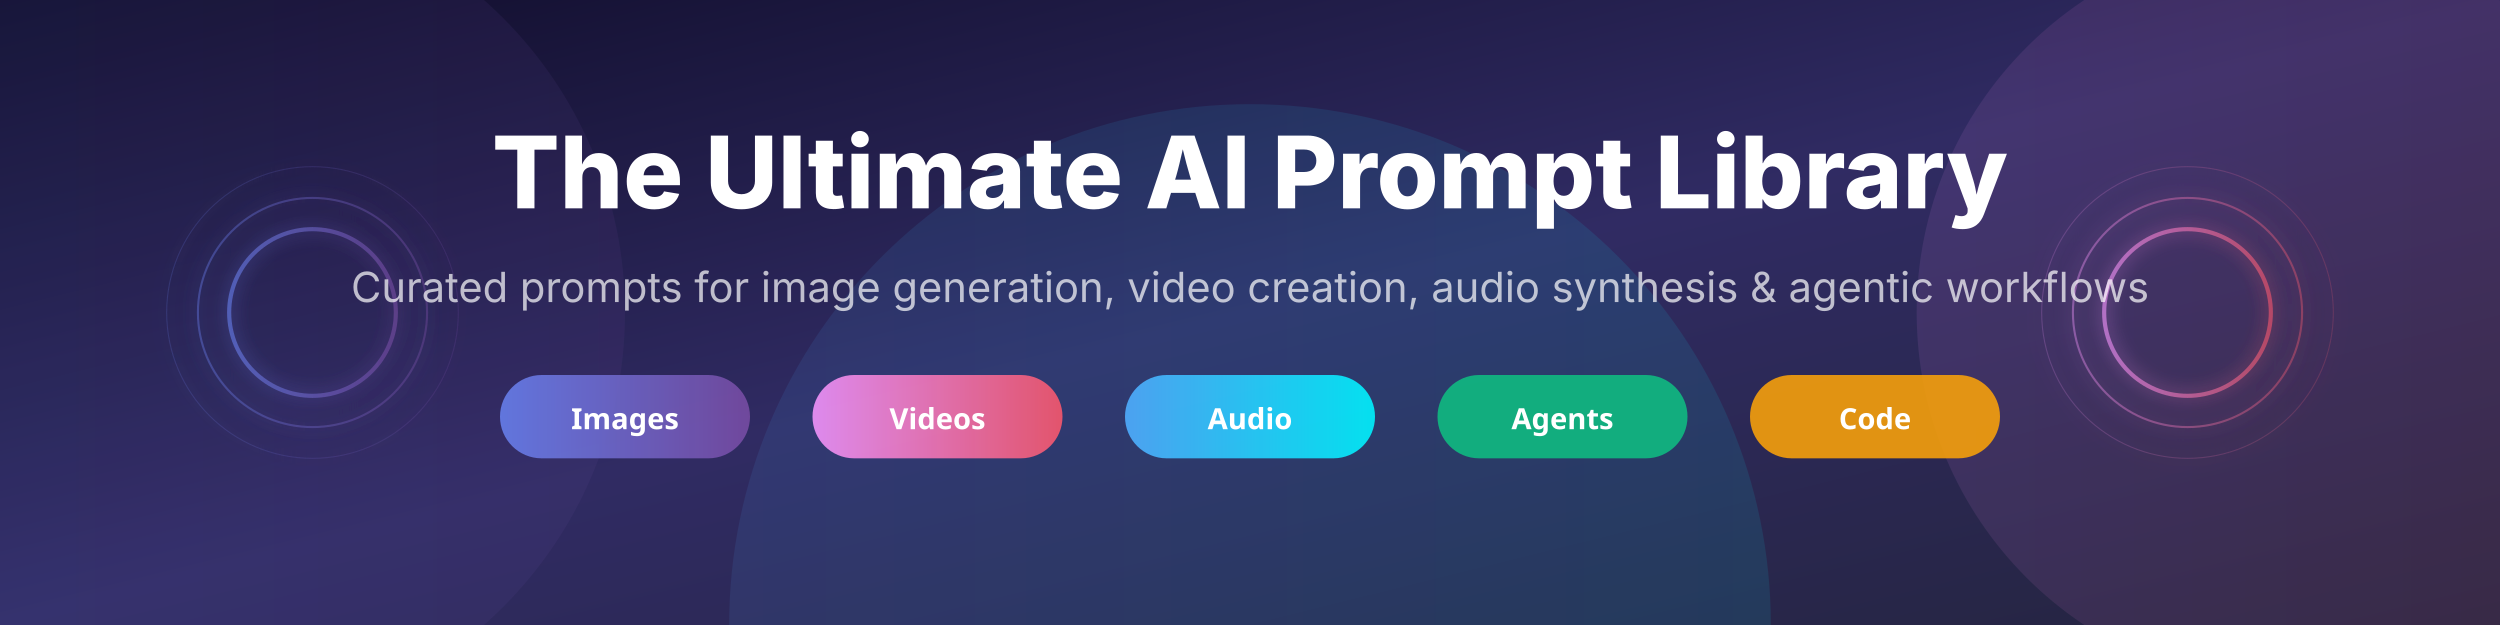
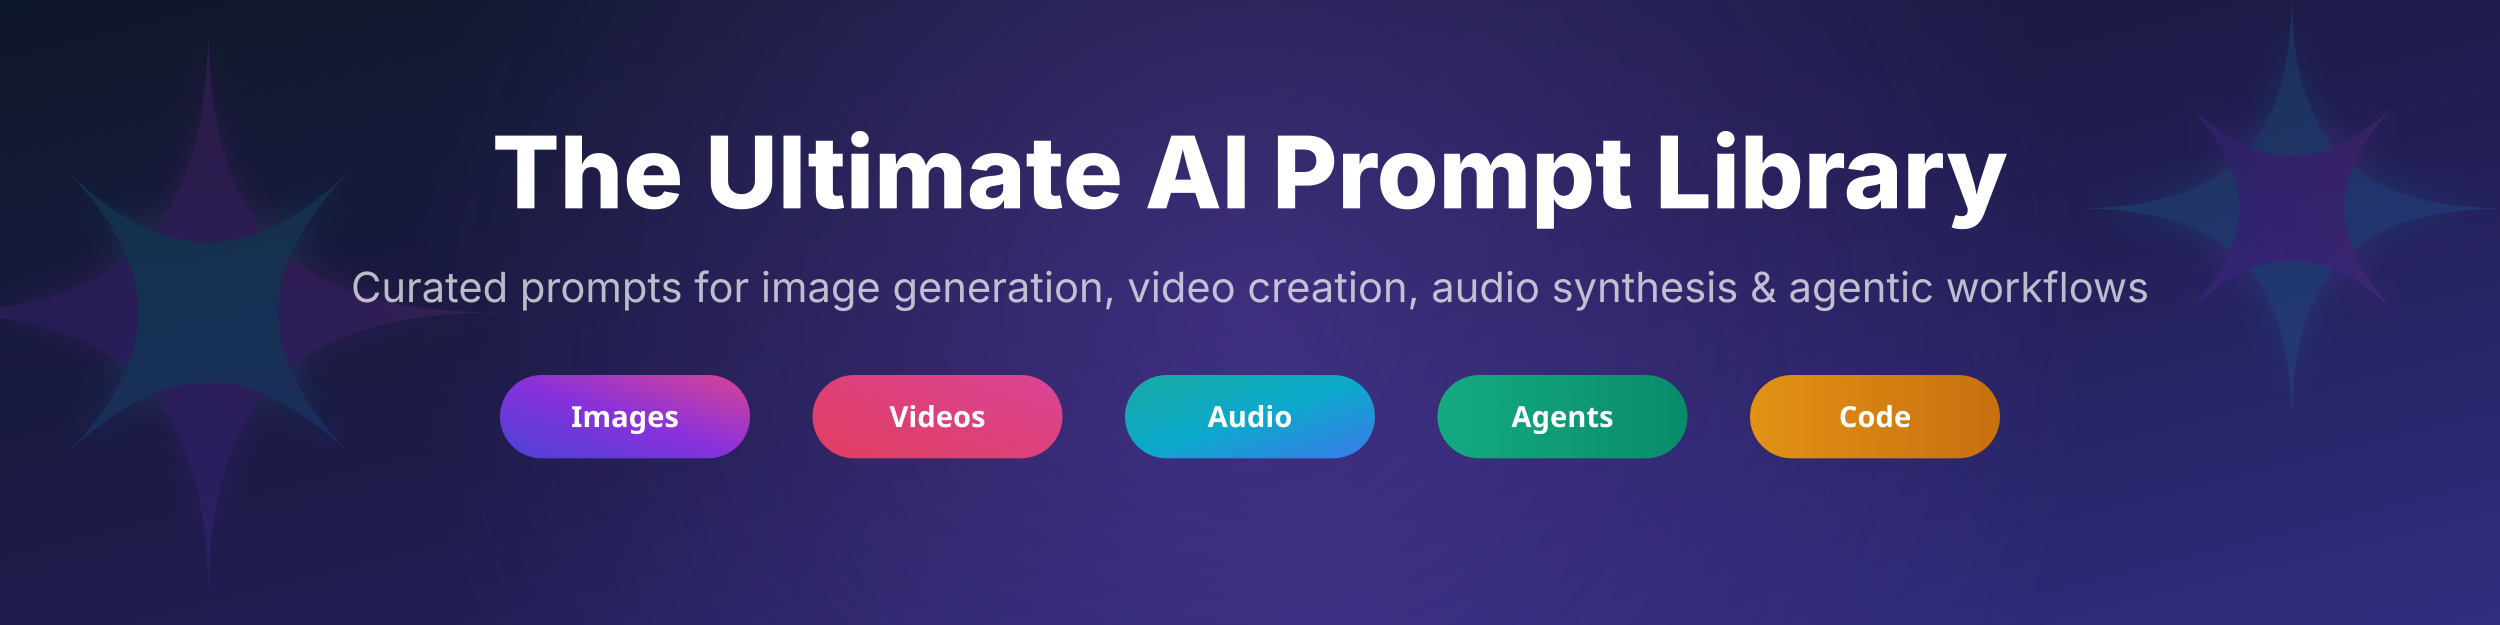
<svg xmlns="http://www.w3.org/2000/svg" viewBox="0 0 1200 300">
  <defs>
    <linearGradient id="heroBg" x1="0%" y1="0%" x2="100%" y2="100%">
-       <stop offset="0%" style="stop-color:#0f0c29" />
-       <stop offset="50%" style="stop-color:#302b63" />
-       <stop offset="100%" style="stop-color:#24243e" />
+       <stop offset="0%" stop-color="#0F172A" />
+       <stop offset="50%" stop-color="#1E1B4B" />
+       <stop offset="100%" stop-color="#312E81" />
    </linearGradient>
-     <linearGradient id="accent1" x1="0%" y1="0%" x2="100%" y2="0%">
-       <stop offset="0%" style="stop-color:#667eea" />
-       <stop offset="100%" style="stop-color:#764ba2" />
+     <linearGradient id="grad1" x1="0%" y1="100%" x2="100%" y2="0%">
+       <stop offset="0%" stop-color="#4F46E5" />
+       <stop offset="50%" stop-color="#9333EA" />
+       <stop offset="100%" stop-color="#EC4899" />
    </linearGradient>
-     <linearGradient id="accent2" x1="0%" y1="0%" x2="100%" y2="0%">
-       <stop offset="0%" style="stop-color:#f093fb" />
-       <stop offset="100%" style="stop-color:#f5576c" />
+     <linearGradient id="gradVideo" x1="0%" y1="100%" x2="100%" y2="0%">
+       <stop offset="0%" stop-color="#F43F5E" />
+       <stop offset="100%" stop-color="#EC4899" />
    </linearGradient>
-     <linearGradient id="accent3" x1="0%" y1="0%" x2="100%" y2="0%">
-       <stop offset="0%" style="stop-color:#4facfe" />
-       <stop offset="100%" style="stop-color:#00f2fe" />
+     <linearGradient id="grad2" x1="0%" y1="0%" x2="100%" y2="100%">
+       <stop offset="0%" stop-color="#14B8A6" />
+       <stop offset="50%" stop-color="#06B6D4" />
+       <stop offset="100%" stop-color="#3B82F6" />
    </linearGradient>
-     <filter id="glow1">
-       <feGaussianBlur stdDeviation="4" result="coloredBlur" />
+     <linearGradient id="gradAmber" x1="0%" y1="0%" x2="100%" y2="0%">
+       <stop offset="0%" stop-color="#F59E0B" />
+       <stop offset="100%" stop-color="#D97706" />
+     </linearGradient>
+     <linearGradient id="gradEmerald" x1="0%" y1="0%" x2="100%" y2="0%">
+       <stop offset="0%" stop-color="#10B981" />
+       <stop offset="100%" stop-color="#059669" />
+     </linearGradient>
+     <filter id="glow">
+       <feGaussianBlur stdDeviation="8" result="coloredBlur" />
      <feMerge>
        <feMergeNode in="coloredBlur" />
        <feMergeNode in="SourceGraphic" />
      </feMerge>
    </filter>
+     <radialGradient id="halo" cx="50%" cy="50%" r="50%">
+       <stop offset="0%" stop-color="#8B5CF6" stop-opacity="0.3" />
+       <stop offset="100%" stop-color="#8B5CF6" stop-opacity="0" />
+     </radialGradient>
  </defs>
  <rect width="1200" height="300" fill="url(#heroBg)" />
-   <g opacity="0.1">
-     <circle cx="100" cy="150" r="200" fill="url(#accent1)" />
-     <circle cx="1100" cy="150" r="180" fill="url(#accent2)" />
-     <circle cx="600" cy="300" r="250" fill="url(#accent3)" />
-   </g>
-   <g filter="url(#glow1)">
-     <circle cx="150" cy="150" r="40" fill="none" stroke="url(#accent1)" stroke-width="2" opacity="0.6" />
-     <circle cx="150" cy="150" r="55" fill="none" stroke="url(#accent1)" stroke-width="1" opacity="0.4" />
-     <circle cx="150" cy="150" r="70" fill="none" stroke="url(#accent1)" stroke-width="0.5" opacity="0.2" />
-     <circle cx="1050" cy="150" r="40" fill="none" stroke="url(#accent2)" stroke-width="2" opacity="0.6" />
-     <circle cx="1050" cy="150" r="55" fill="none" stroke="url(#accent2)" stroke-width="1" opacity="0.4" />
-     <circle cx="1050" cy="150" r="70" fill="none" stroke="url(#accent2)" stroke-width="0.5" opacity="0.2" />
+   <circle cx="600" cy="150" r="400" fill="url(#halo)" />
+   <g filter="url(#glow)" opacity="0.15">
+     <g transform="translate(100, 150) scale(2)">
+       <path d="M0 -70 C0 -20, 20 0, 70 0 C20 0, 0 20, 0 70 C0 20, -20 0, -70 0 C-20 0, 0 -20, 0 -70 Z" fill="url(#grad1)" />
+       <path d="M0 -50 C0 -15, 15 0, 50 0 C15 0, 0 15, 0 50 C0 15, -15 0, -50 0 C-15 0, 0 -15, 0 -50 Z" fill="url(#grad2)" transform="rotate(45)" />
+     </g>
+     <g transform="translate(1100, 100) scale(1.5)">
+       <path d="M0 -70 C0 -20, 20 0, 70 0 C20 0, 0 20, 0 70 C0 20, -20 0, -70 0 C-20 0, 0 -20, 0 -70 Z" fill="url(#grad2)" />
+       <path d="M0 -50 C0 -15, 15 0, 50 0 C15 0, 0 15, 0 50 C0 15, -15 0, -50 0 C-15 0, 0 -15, 0 -50 Z" fill="url(#grad1)" transform="rotate(45)" />
+     </g>
  </g>
  <text x="600" y="100" text-anchor="middle" font-family="system-ui, -apple-system, sans-serif" font-size="48" font-weight="800" fill="white">
    The Ultimate AI Prompt Library
  </text>
  <text x="600" y="145" text-anchor="middle" font-family="system-ui, -apple-system, sans-serif" font-size="20" fill="rgba(255,255,255,0.7)">
    Curated prompts for image generation, video creation, audio synthesis &amp; agentic workflows
  </text>
  <g transform="translate(300, 200)">
-     <rect x="-60" y="-20" width="120" height="40" rx="20" fill="url(#accent1)" opacity="0.9" />
-     <text x="0" y="6" text-anchor="middle" font-family="system-ui, sans-serif" font-size="14" font-weight="600" fill="white">Images</text>
+     <rect x="-60" y="-20" width="120" height="40" rx="20" fill="url(#grad1)" opacity="0.9" />
+     <text x="0" y="5" text-anchor="middle" font-family="system-ui, sans-serif" font-size="14" font-weight="600" fill="white">Images</text>
  </g>
  <g transform="translate(450, 200)">
-     <rect x="-60" y="-20" width="120" height="40" rx="20" fill="url(#accent2)" opacity="0.9" />
-     <text x="0" y="6" text-anchor="middle" font-family="system-ui, sans-serif" font-size="14" font-weight="600" fill="white">Videos</text>
+     <rect x="-60" y="-20" width="120" height="40" rx="20" fill="url(#gradVideo)" opacity="0.9" />
+     <text x="0" y="5" text-anchor="middle" font-family="system-ui, sans-serif" font-size="14" font-weight="600" fill="white">Videos</text>
  </g>
  <g transform="translate(600, 200)">
-     <rect x="-60" y="-20" width="120" height="40" rx="20" fill="url(#accent3)" opacity="0.9" />
-     <text x="0" y="6" text-anchor="middle" font-family="system-ui, sans-serif" font-size="14" font-weight="600" fill="white">Audio</text>
+     <rect x="-60" y="-20" width="120" height="40" rx="20" fill="url(#grad2)" opacity="0.9" />
+     <text x="0" y="5" text-anchor="middle" font-family="system-ui, sans-serif" font-size="14" font-weight="600" fill="white">Audio</text>
  </g>
  <g transform="translate(750, 200)">
-     <rect x="-60" y="-20" width="120" height="40" rx="20" fill="#10b981" opacity="0.9" />
-     <text x="0" y="6" text-anchor="middle" font-family="system-ui, sans-serif" font-size="14" font-weight="600" fill="white">Agents</text>
+     <rect x="-60" y="-20" width="120" height="40" rx="20" fill="url(#gradEmerald)" opacity="0.9" />
+     <text x="0" y="5" text-anchor="middle" font-family="system-ui, sans-serif" font-size="14" font-weight="600" fill="white">Agents</text>
  </g>
  <g transform="translate(900, 200)">
-     <rect x="-60" y="-20" width="120" height="40" rx="20" fill="#f59e0b" opacity="0.9" />
-     <text x="0" y="6" text-anchor="middle" font-family="system-ui, sans-serif" font-size="14" font-weight="600" fill="white">Code</text>
+     <rect x="-60" y="-20" width="120" height="40" rx="20" fill="url(#gradAmber)" opacity="0.9" />
+     <text x="0" y="5" text-anchor="middle" font-family="system-ui, sans-serif" font-size="14" font-weight="600" fill="white">Code</text>
  </g>
</svg>
